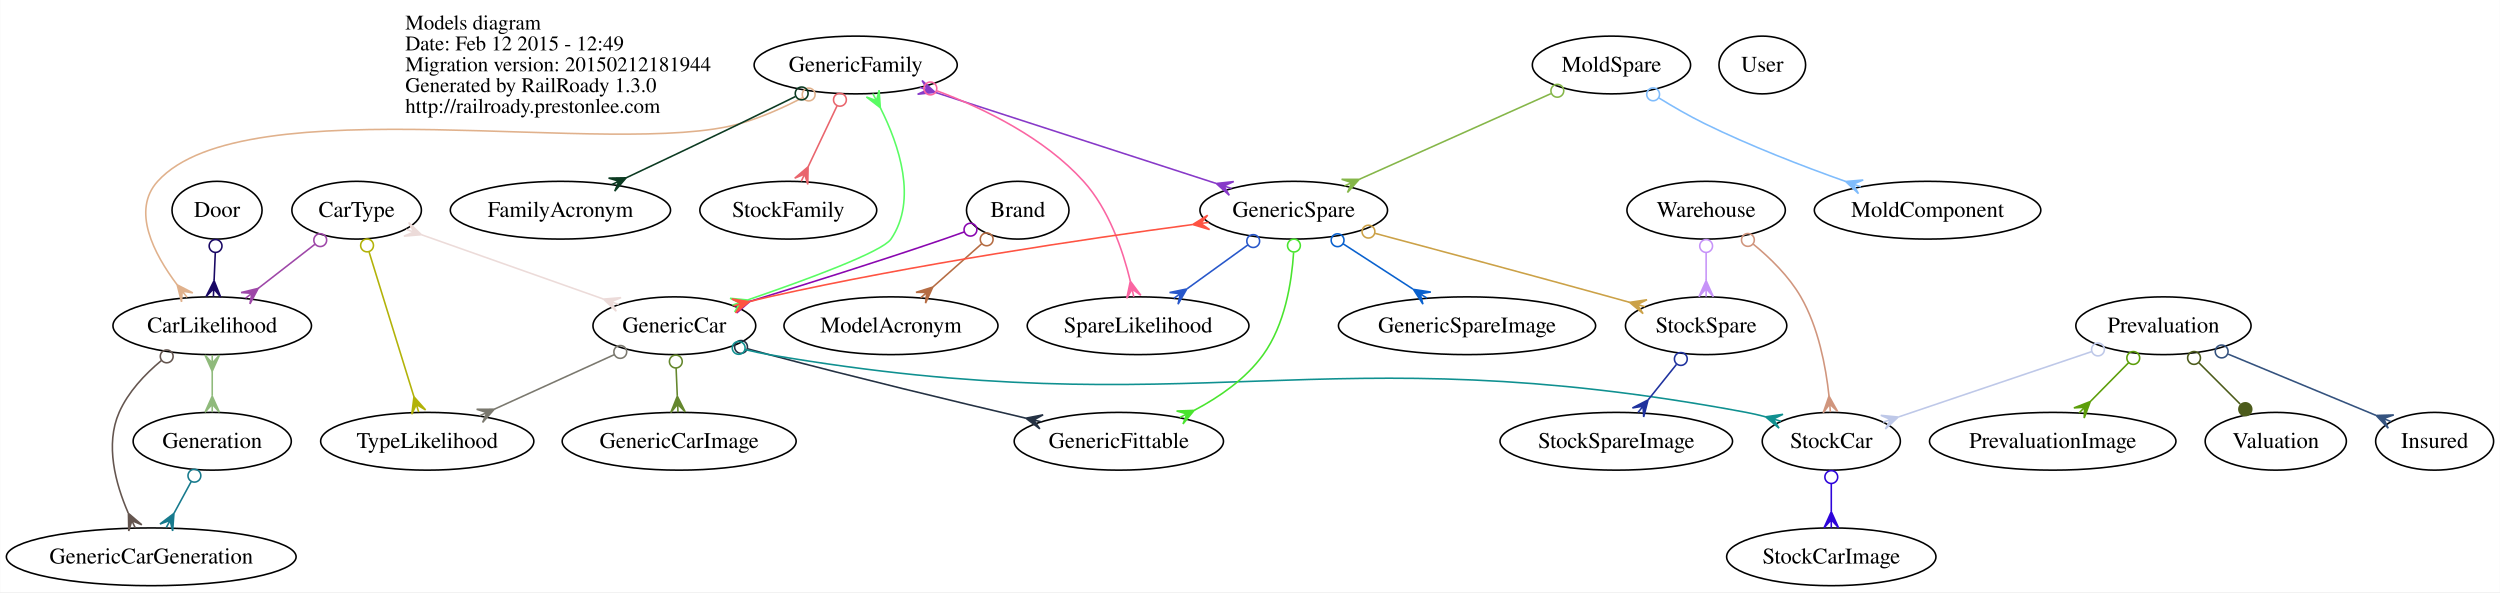
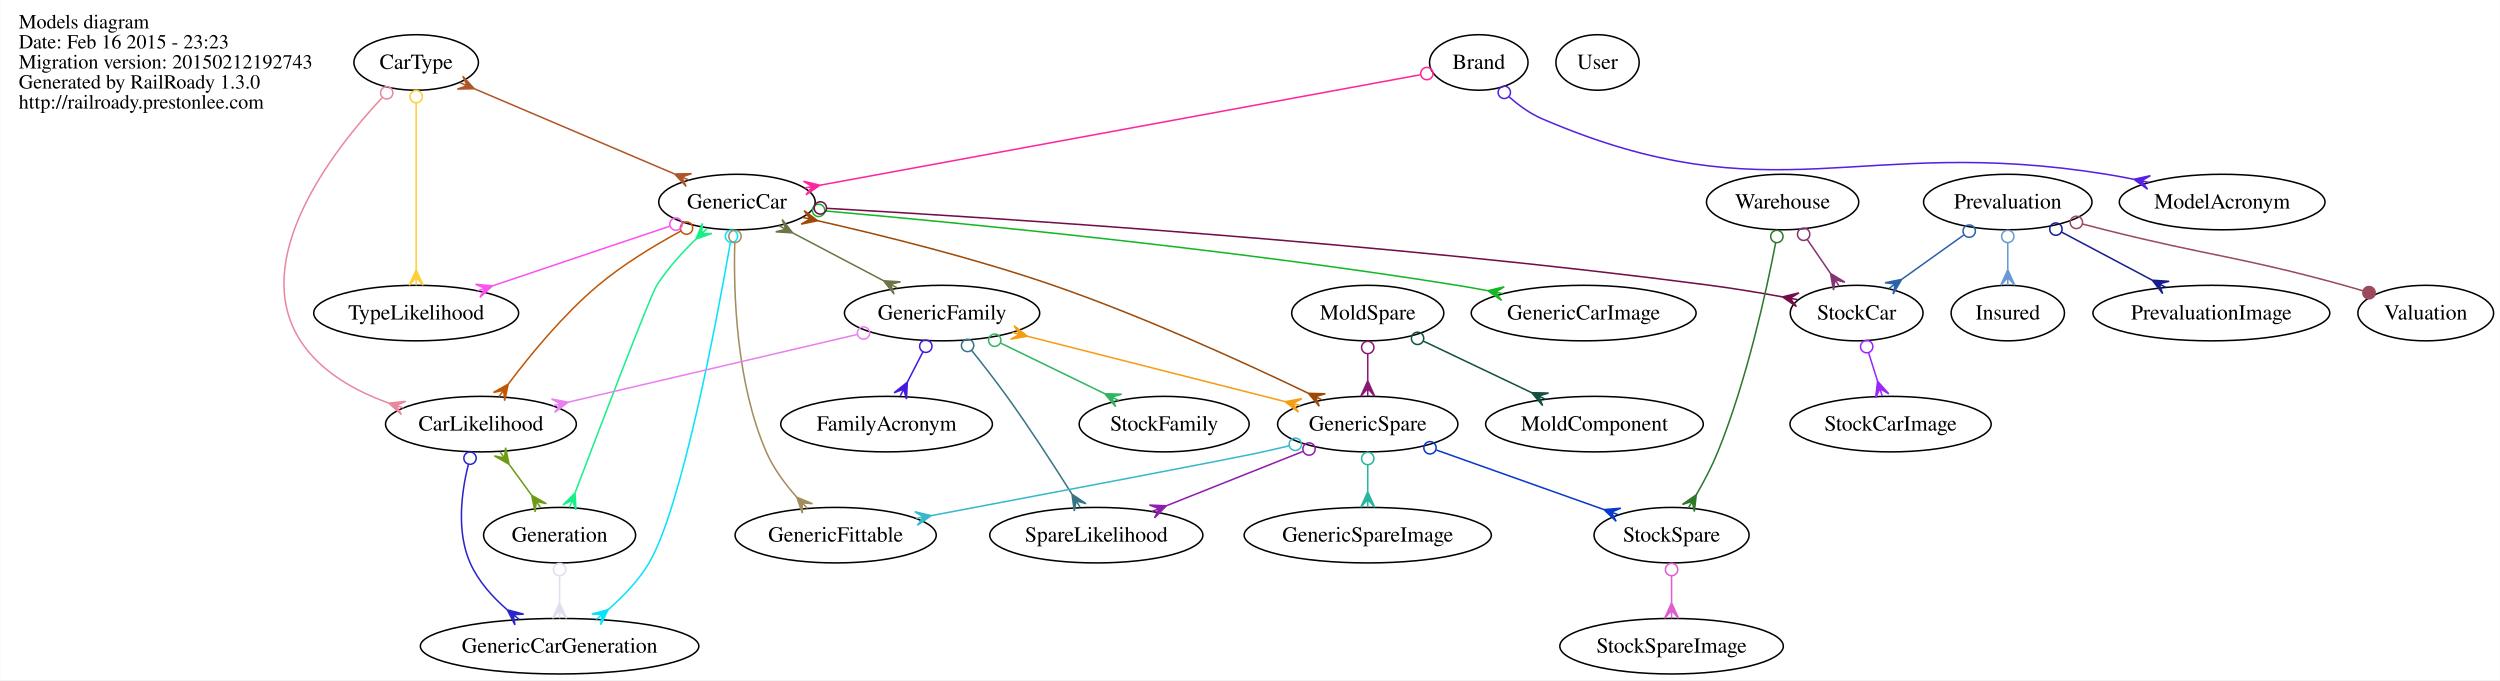
- <svg xmlns="http://www.w3.org/2000/svg" width="1558pt" height="369pt" viewBox="0.00 0.00 1557.78 369.00">
-   <g id="graph0" class="graph" transform="scale(1 1) rotate(0) translate(4 365)">
-     <polygon fill="white" stroke="none" points="-4,4 -4,-365 1553.78,-365 1553.78,4 -4,4" />
+ <svg xmlns="http://www.w3.org/2000/svg" width="1621pt" height="441pt" viewBox="0.00 0.00 1620.69 441.00">
+   <g id="graph0" class="graph" transform="scale(1 1) rotate(0) translate(4 437)">
+     <polygon fill="white" stroke="none" points="-4,4 -4,-437 1616.69,-437 1616.69,4 -4,4" />
    <g id="node1" class="node">
-       <text text-anchor="start" x="248.459" y="-346.6" font-family="Times,serif" font-size="13.00">Models diagram</text>
-       <text text-anchor="start" x="248.459" y="-333.6" font-family="Times,serif" font-size="13.00">Date: Feb 12 2015 - 12:49</text>
-       <text text-anchor="start" x="248.459" y="-320.6" font-family="Times,serif" font-size="13.00">Migration version: 20150212181944</text>
-       <text text-anchor="start" x="248.459" y="-307.6" font-family="Times,serif" font-size="13.00">Generated by RailRoady 1.3.0</text>
-       <text text-anchor="start" x="248.459" y="-294.6" font-family="Times,serif" font-size="13.00">http://railroady.prestonlee.com</text>
+       <text text-anchor="start" x="8" y="-418.6" font-family="Times,serif" font-size="13.00">Models diagram</text>
+       <text text-anchor="start" x="8" y="-405.6" font-family="Times,serif" font-size="13.00">Date: Feb 16 2015 - 23:23</text>
+       <text text-anchor="start" x="8" y="-392.6" font-family="Times,serif" font-size="13.00">Migration version: 20150212192743</text>
+       <text text-anchor="start" x="8" y="-379.6" font-family="Times,serif" font-size="13.00">Generated by RailRoady 1.3.0</text>
+       <text text-anchor="start" x="8" y="-366.6" font-family="Times,serif" font-size="13.00">http://railroady.prestonlee.com</text>
    </g>
    <g id="node2" class="node">
-       <ellipse fill="none" stroke="black" cx="630.147" cy="-234" rx="31.939" ry="18" />
-       <text text-anchor="middle" x="630.147" y="-229.8" font-family="Times,serif" font-size="14.00">Brand</text>
+       <ellipse fill="none" stroke="black" cx="954.688" cy="-396.5" rx="31.939" ry="18" />
+       <text text-anchor="middle" x="954.688" y="-392.3" font-family="Times,serif" font-size="14.00">Brand</text>
+     </g>
+     <g id="node7" class="node">
+       <ellipse fill="none" stroke="black" cx="473.688" cy="-306" rx="50.722" ry="18" />
+       <text text-anchor="middle" x="473.688" y="-301.8" font-family="Times,serif" font-size="14.00">GenericCar</text>
+     </g>
+     <g id="edge1" class="edge">
+       <path fill="none" stroke="#fe269d" d="M916.869,-388.542C831.964,-372.92 625.967,-335.018 527.647,-316.928" />
+       <ellipse fill="none" stroke="#fe269d" cx="921.028" cy="-389.307" rx="4" ry="4" />
+       <polygon fill="#fe269d" stroke="#fe269d" points="527.459,-316.893 518.438,-310.658 522.541,-315.989 517.624,-315.084 517.624,-315.084 517.624,-315.084 522.541,-315.989 516.809,-319.51 527.459,-316.893 527.459,-316.893" />
+     </g>
+     <g id="node15" class="node">
+       <ellipse fill="none" stroke="black" cx="1436.69" cy="-306" rx="66.692" ry="18" />
+       <text text-anchor="middle" x="1436.69" y="-301.8" font-family="Times,serif" font-size="14.00">ModelAcronym</text>
+     </g>
+     <g id="edge2" class="edge">
+       <path fill="none" stroke="#5520e1" d="M974.228,-374.298C980.523,-368.726 987.902,-363.345 995.688,-360 1145.86,-295.471 1200.34,-350.117 1361.69,-324 1367.43,-323.071 1373.39,-321.965 1379.32,-320.771" />
+       <ellipse fill="none" stroke="#5520e1" cx="971.229" cy="-377.122" rx="4" ry="4" />
+       <polygon fill="#5520e1" stroke="#5520e1" points="1379.46,-320.742 1390.17,-323.096 1384.36,-319.717 1389.25,-318.692 1389.25,-318.692 1389.25,-318.692 1384.36,-319.717 1388.33,-314.287 1379.46,-320.742 1379.46,-320.742" />
+     </g>
+     <g id="node3" class="node">
+       <ellipse fill="none" stroke="black" cx="307.688" cy="-162" rx="61.865" ry="18" />
+       <text text-anchor="middle" x="307.688" y="-157.8" font-family="Times,serif" font-size="14.00">CarLikelihood</text>
+     </g>
+     <g id="node6" class="node">
+       <ellipse fill="none" stroke="black" cx="358.688" cy="-90" rx="49.286" ry="18" />
+       <text text-anchor="middle" x="358.688" y="-85.8" font-family="Times,serif" font-size="14.00">Generation</text>
+     </g>
+     <g id="edge4" class="edge">
+       <path fill="none" stroke="#6c9b14" d="M326.003,-135.861C330.675,-129.449 335.696,-122.557 340.368,-116.145" />
+       <polygon fill="#6c9b14" stroke="#6c9b14" points="325.922,-135.973 316.396,-141.405 322.978,-140.014 320.033,-144.055 320.033,-144.055 320.033,-144.055 322.978,-140.014 323.67,-146.705 325.922,-135.973 325.922,-135.973" />
+       <polygon fill="#6c9b14" stroke="#6c9b14" points="340.567,-115.871 350.093,-110.439 343.511,-111.83 346.456,-107.789 346.456,-107.789 346.456,-107.789 343.511,-111.83 342.819,-105.139 340.567,-115.871 340.567,-115.871" />
    </g>
    <g id="node8" class="node">
-       <ellipse fill="none" stroke="black" cx="416.147" cy="-162" rx="50.722" ry="18" />
-       <text text-anchor="middle" x="416.147" y="-157.8" font-family="Times,serif" font-size="14.00">GenericCar</text>
-     </g>
-     <g id="edge1" class="edge">
-       <path fill="none" stroke="#8906af" d="M596.862,-220.483C592.594,-218.942 588.275,-217.413 584.147,-216 543.59,-202.117 497.082,-187.549 463.298,-177.207" />
-       <ellipse fill="none" stroke="#8906af" cx="600.679" cy="-221.877" rx="4" ry="4" />
-       <polygon fill="#8906af" stroke="#8906af" points="463.248,-177.192 454.997,-169.968 458.465,-175.732 453.683,-174.273 453.683,-174.273 453.683,-174.273 458.465,-175.732 452.369,-178.577 463.248,-177.192 463.248,-177.192" />
+       <ellipse fill="none" stroke="black" cx="358.688" cy="-18" rx="90.294" ry="18" />
+       <text text-anchor="middle" x="358.688" y="-13.8" font-family="Times,serif" font-size="14.00">GenericCarGeneration</text>
+     </g>
+     <g id="edge3" class="edge">
+       <path fill="none" stroke="#2a25cb" d="M299.499,-135.838C294.944,-117.397 291.796,-92.17 300.688,-72 305.846,-60.299 315.005,-50.06 324.542,-41.782" />
+       <ellipse fill="none" stroke="#2a25cb" cx="300.607" cy="-139.929" rx="4" ry="4" />
+       <polygon fill="#2a25cb" stroke="#2a25cb" points="324.785,-41.585 335.391,-38.8 328.674,-38.443 332.563,-35.3 332.563,-35.3 332.563,-35.3 328.674,-38.443 329.734,-31.8 324.785,-41.585 324.785,-41.585" />
+     </g>
+     <g id="node4" class="node">
+       <ellipse fill="none" stroke="black" cx="265.688" cy="-396.5" rx="40.357" ry="18" />
+       <text text-anchor="middle" x="265.688" y="-392.3" font-family="Times,serif" font-size="14.00">CarType</text>
+     </g>
+     <g id="edge5" class="edge">
+       <path fill="none" stroke="#e8889e" d="M243.51,-373.579C210.79,-338.5 156.916,-268.374 190.688,-216 203.583,-196.002 226.057,-183.467 247.883,-175.648" />
+       <ellipse fill="none" stroke="#e8889e" cx="246.589" cy="-376.813" rx="4" ry="4" />
+       <polygon fill="#e8889e" stroke="#e8889e" points="248,-175.609 258.906,-176.751 252.748,-174.043 257.497,-172.477 257.497,-172.477 257.497,-172.477 252.748,-174.043 256.088,-168.204 248,-175.609 248,-175.609" />
+     </g>
+     <g id="edge7" class="edge">
+       <path fill="none" stroke="#af5628" d="M303.551,-379.39C340.124,-363.829 395.348,-340.332 432.883,-324.361" />
+       <polygon fill="#af5628" stroke="#af5628" points="303.375,-379.465 292.411,-379.239 298.774,-381.422 294.173,-383.38 294.173,-383.38 294.173,-383.38 298.774,-381.422 295.935,-387.521 303.375,-379.465 303.375,-379.465" />
+       <polygon fill="#af5628" stroke="#af5628" points="433.294,-324.187 444.258,-324.412 437.895,-322.229 442.496,-320.271 442.496,-320.271 442.496,-320.271 437.895,-322.229 440.734,-316.131 433.294,-324.187 433.294,-324.187" />
+     </g>
+     <g id="node26" class="node">
+       <ellipse fill="none" stroke="black" cx="265.688" cy="-234" rx="66.433" ry="18" />
+       <text text-anchor="middle" x="265.688" y="-229.8" font-family="Times,serif" font-size="14.00">TypeLikelihood</text>
+     </g>
+     <g id="edge6" class="edge">
+       <path fill="none" stroke="#fecf39" d="M265.688,-370.079C265.688,-340.675 265.688,-292.455 265.688,-262.284" />
+       <ellipse fill="none" stroke="#fecf39" cx="265.688" cy="-374.324" rx="4" ry="4" />
+       <polygon fill="#fecf39" stroke="#fecf39" points="265.688,-262.053 270.188,-252.053 265.688,-257.053 265.688,-252.053 265.688,-252.053 265.688,-252.053 265.688,-257.053 261.188,-252.053 265.688,-262.053 265.688,-262.053" />
+     </g>
+     <g id="node5" class="node">
+       <ellipse fill="none" stroke="black" cx="570.688" cy="-162" rx="68.63" ry="18" />
+       <text text-anchor="middle" x="570.688" y="-157.8" font-family="Times,serif" font-size="14.00">FamilyAcronym</text>
+     </g>
+     <g id="edge8" class="edge">
+       <path fill="none" stroke="#e1dfec" d="M358.688,-63.64C358.688,-58.063 358.688,-52.132 358.688,-46.476" />
+       <ellipse fill="none" stroke="#e1dfec" cx="358.688" cy="-67.697" rx="4" ry="4" />
+       <polygon fill="#e1dfec" stroke="#e1dfec" points="358.688,-46.104 363.188,-36.104 358.688,-41.104 358.688,-36.104 358.688,-36.104 358.688,-36.104 358.688,-41.104 354.188,-36.104 358.688,-46.104 358.688,-46.104" />
+     </g>
+     <g id="edge15" class="edge">
+       <path fill="none" stroke="#c15604" d="M437.385,-287.213C420.222,-277.932 399.975,-265.666 383.688,-252 361.146,-233.086 339.787,-207.09 325.486,-188.077" />
+       <ellipse fill="none" stroke="#c15604" cx="440.998" cy="-289.129" rx="4" ry="4" />
+       <polygon fill="#c15604" stroke="#c15604" points="325.375,-187.926 323.052,-177.209 322.404,-183.905 319.433,-179.883 319.433,-179.883 319.433,-179.883 322.404,-183.905 315.813,-182.557 325.375,-187.926 325.375,-187.926" />
+     </g>
+     <g id="edge13" class="edge">
+       <path fill="none" stroke="#17f089" d="M447.095,-281.999C438.159,-273.276 428.692,-262.822 421.688,-252 417.848,-246.068 385.562,-161.73 368.762,-117.558" />
+       <polygon fill="#17f089" stroke="#17f089" points="447.132,-282.033 451.327,-292.165 450.772,-285.461 454.412,-288.889 454.412,-288.889 454.412,-288.889 450.772,-285.461 457.497,-285.613 447.132,-282.033 447.132,-282.033" />
+       <polygon fill="#17f089" stroke="#17f089" points="368.691,-117.371 369.345,-106.424 366.915,-112.697 365.138,-108.023 365.138,-108.023 365.138,-108.023 366.915,-112.697 360.932,-109.621 368.691,-117.371 368.691,-117.371" />
+     </g>
+     <g id="edge12" class="edge">
+       <path fill="none" stroke="#06e3fb" d="M469.405,-279.605C460.2,-226.852 437.661,-107.375 416.688,-72 409.936,-60.612 399.968,-50.242 390.191,-41.753" />
+       <ellipse fill="none" stroke="#06e3fb" cx="470.134" cy="-283.827" rx="4" ry="4" />
+       <polygon fill="#06e3fb" stroke="#06e3fb" points="390.168,-41.734 385.323,-31.896 386.313,-38.55 382.458,-35.366 382.458,-35.366 382.458,-35.366 386.313,-38.55 379.592,-38.836 390.168,-41.734 390.168,-41.734" />
+     </g>
+     <g id="node9" class="node">
+       <ellipse fill="none" stroke="black" cx="1022.69" cy="-234" rx="72.913" ry="18" />
+       <text text-anchor="middle" x="1022.69" y="-229.8" font-family="Times,serif" font-size="14.00">GenericCarImage</text>
+     </g>
+     <g id="edge11" class="edge">
+       <path fill="none" stroke="#13b725" d="M530.633,-300.229C618.82,-292.459 793.604,-275.542 940.688,-252 947,-250.99 953.563,-249.825 960.104,-248.589" />
+       <ellipse fill="none" stroke="#13b725" cx="526.615" cy="-300.581" rx="4" ry="4" />
+       <polygon fill="#13b725" stroke="#13b725" points="960.51,-248.51 971.186,-251.016 965.418,-247.554 970.326,-246.599 970.326,-246.599 970.326,-246.599 965.418,-247.554 969.466,-242.182 960.51,-248.51 960.51,-248.51" />
+     </g>
+     <g id="node10" class="node">
+       <ellipse fill="none" stroke="black" cx="606.688" cy="-234" rx="63.301" ry="18" />
+       <text text-anchor="middle" x="606.688" y="-229.8" font-family="Times,serif" font-size="14.00">GenericFamily</text>
+     </g>
+     <g id="edge16" class="edge">
+       <path fill="none" stroke="#6b7545" d="M509.985,-285.896C528.183,-276.318 550.212,-264.724 568.646,-255.022" />
+       <polygon fill="#6b7545" stroke="#6b7545" points="509.772,-286.008 498.827,-286.683 505.348,-288.337 500.923,-290.666 500.923,-290.666 500.923,-290.666 505.348,-288.337 503.019,-294.648 509.772,-286.008 509.772,-286.008" />
+       <polygon fill="#6b7545" stroke="#6b7545" points="568.796,-254.943 579.741,-254.268 573.221,-252.614 577.645,-250.285 577.645,-250.285 577.645,-250.285 573.221,-252.614 575.55,-246.303 568.796,-254.943 568.796,-254.943" />
+     </g>
+     <g id="node11" class="node">
+       <ellipse fill="none" stroke="black" cx="537.688" cy="-90" rx="65.222" ry="18" />
+       <text text-anchor="middle" x="537.688" y="-85.8" font-family="Times,serif" font-size="14.00">GenericFittable</text>
+     </g>
+     <g id="edge10" class="edge">
+       <path fill="none" stroke="#a38c5b" d="M472.261,-279.562C471.394,-246.805 473.192,-188.77 492.688,-144 497.337,-133.324 504.872,-123.168 512.458,-114.656" />
+       <ellipse fill="none" stroke="#a38c5b" cx="472.406" cy="-283.713" rx="4" ry="4" />
+       <polygon fill="#a38c5b" stroke="#a38c5b" points="512.5,-114.612 522.633,-110.42 515.929,-110.973 519.358,-107.334 519.358,-107.334 519.358,-107.334 515.929,-110.973 516.083,-104.247 512.5,-114.612 512.5,-114.612" />
+     </g>
+     <g id="node21" class="node">
+       <ellipse fill="none" stroke="black" cx="1199.69" cy="-234" rx="43.039" ry="18" />
+       <text text-anchor="middle" x="1199.69" y="-229.8" font-family="Times,serif" font-size="14.00">StockCar</text>
+     </g>
+     <g id="edge9" class="edge">
+       <path fill="none" stroke="#710d49" d="M531.859,-301.933C643.341,-295.653 894.667,-279.55 1104.69,-252 1119.94,-249.999 1136.47,-247.247 1151.4,-244.54" />
+       <ellipse fill="none" stroke="#710d49" cx="527.749" cy="-302.163" rx="4" ry="4" />
+       <polygon fill="#710d49" stroke="#710d49" points="1151.62,-244.5 1162.27,-247.107 1156.53,-243.591 1161.45,-242.682 1161.45,-242.682 1161.45,-242.682 1156.53,-243.591 1160.63,-238.257 1151.62,-244.5 1151.62,-244.5" />
+     </g>
+     <g id="edge14" class="edge">
+       <path fill="none" stroke="#fb52f0" d="M430.337,-290.411C396.748,-279.107 350.186,-263.437 315.145,-251.644" />
+       <ellipse fill="none" stroke="#fb52f0" cx="434.14" cy="-291.691" rx="4" ry="4" />
+       <polygon fill="#fb52f0" stroke="#fb52f0" points="315.065,-251.617 307.023,-244.163 310.326,-250.023 305.587,-248.428 305.587,-248.428 305.587,-248.428 310.326,-250.023 304.152,-252.693 315.065,-251.617 315.065,-251.617" />
+     </g>
+     <g id="edge17" class="edge">
+       <path fill="none" stroke="#e880f0" d="M551.517,-220.084C498.337,-207.634 418.234,-188.88 364.506,-176.302" />
+       <ellipse fill="none" stroke="#e880f0" cx="555.745" cy="-221.074" rx="4" ry="4" />
+       <polygon fill="#e880f0" stroke="#e880f0" points="364.198,-176.23 355.487,-169.569 359.329,-175.09 354.461,-173.95 354.461,-173.95 354.461,-173.95 359.329,-175.09 353.435,-178.332 364.198,-176.23 364.198,-176.23" />
+     </g>
+     <g id="edge20" class="edge">
+       <path fill="none" stroke="#4518e1" d="M594.256,-208.827C591.01,-202.515 587.495,-195.681 584.196,-189.266" />
+       <ellipse fill="none" stroke="#4518e1" cx="596.144" cy="-212.498" rx="4" ry="4" />
+       <polygon fill="#4518e1" stroke="#4518e1" points="584.146,-189.168 583.574,-178.217 581.859,-184.722 579.572,-180.275 579.572,-180.275 579.572,-180.275 581.859,-184.722 575.57,-182.333 584.146,-189.168 584.146,-189.168" />
+     </g>
+     <g id="node12" class="node">
+       <ellipse fill="none" stroke="black" cx="882.688" cy="-162" rx="58.456" ry="18" />
+       <text text-anchor="middle" x="882.688" y="-157.8" font-family="Times,serif" font-size="14.00">GenericSpare</text>
+     </g>
+     <g id="edge19" class="edge">
+       <path fill="none" stroke="#f49d13" d="M662.002,-218.971C710.591,-206.648 780.843,-188.83 828.954,-176.628" />
+       <polygon fill="#f49d13" stroke="#f49d13" points="661.957,-218.982 651.157,-217.079 657.11,-220.212 652.264,-221.441 652.264,-221.441 652.264,-221.441 657.11,-220.212 653.37,-225.803 661.957,-218.982 661.957,-218.982" />
+       <polygon fill="#f49d13" stroke="#f49d13" points="829.176,-176.572 839.975,-178.475 834.022,-175.343 838.869,-174.113 838.869,-174.113 838.869,-174.113 834.022,-175.343 837.763,-169.752 829.176,-176.572 829.176,-176.572" />
+     </g>
+     <g id="node20" class="node">
+       <ellipse fill="none" stroke="black" cx="706.688" cy="-90" rx="69.098" ry="18" />
+       <text text-anchor="middle" x="706.688" y="-85.8" font-family="Times,serif" font-size="14.00">SpareLikelihood</text>
+     </g>
+     <g id="edge18" class="edge">
+       <path fill="none" stroke="#387485" d="M625.853,-209.775C633.189,-200.64 641.513,-189.968 648.688,-180 663.642,-159.222 679.431,-134.811 690.753,-116.815" />
+       <ellipse fill="none" stroke="#387485" cx="623.232" cy="-213.014" rx="4" ry="4" />
+       <polygon fill="#387485" stroke="#387485" points="690.937,-116.522 700.054,-110.429 693.588,-112.282 696.239,-108.043 696.239,-108.043 696.239,-108.043 693.588,-112.282 692.423,-105.657 690.937,-116.522 690.937,-116.522" />
+     </g>
+     <g id="node23" class="node">
+       <ellipse fill="none" stroke="black" cx="750.688" cy="-162" rx="55.118" ry="18" />
+       <text text-anchor="middle" x="750.688" y="-157.8" font-family="Times,serif" font-size="14.00">StockFamily</text>
+     </g>
+     <g id="edge21" class="edge">
+       <path fill="none" stroke="#31b462" d="M644.438,-214.649C665.226,-204.544 690.981,-192.024 711.927,-181.842" />
+       <ellipse fill="none" stroke="#31b462" cx="640.824" cy="-216.406" rx="4" ry="4" />
+       <polygon fill="#31b462" stroke="#31b462" points="712.184,-181.717 723.145,-181.392 716.681,-179.531 721.178,-177.345 721.178,-177.345 721.178,-177.345 716.681,-179.531 719.211,-173.298 712.184,-181.717 712.184,-181.717" />
+     </g>
+     <g id="edge23" class="edge">
+       <path fill="none" stroke="#9d4a08" d="M843.969,-182.092C803.469,-201.537 737.698,-231.643 678.688,-252 627.803,-269.554 568.061,-284.366 526.241,-293.83" />
+       <polygon fill="#9d4a08" stroke="#9d4a08" points="844.201,-181.98 855.163,-181.684 848.703,-179.806 853.206,-177.632 853.206,-177.632 853.206,-177.632 848.703,-179.806 851.249,-173.58 844.201,-181.98 844.201,-181.98" />
+       <polygon fill="#9d4a08" stroke="#9d4a08" points="526.035,-293.876 515.294,-291.67 521.156,-294.969 516.277,-296.061 516.277,-296.061 516.277,-296.061 521.156,-294.969 517.26,-300.452 526.035,-293.876 526.035,-293.876" />
+     </g>
+     <g id="edge22" class="edge">
+       <path fill="none" stroke="#37b8cb" d="M831.798,-147.949C826.037,-146.569 820.243,-145.225 814.688,-144 794.01,-139.441 674.801,-116.844 599.66,-102.667" />
+       <ellipse fill="none" stroke="#37b8cb" cx="835.719" cy="-148.9" rx="4" ry="4" />
+       <polygon fill="#37b8cb" stroke="#37b8cb" points="599.645,-102.665 590.652,-96.389 594.732,-101.738 589.818,-100.811 589.818,-100.811 589.818,-100.811 594.732,-101.738 588.984,-105.233 599.645,-102.665 599.645,-102.665" />
+     </g>
+     <g id="node13" class="node">
+       <ellipse fill="none" stroke="black" cx="882.688" cy="-90" rx="80.147" ry="18" />
+       <text text-anchor="middle" x="882.688" y="-85.8" font-family="Times,serif" font-size="14.00">GenericSpareImage</text>
+     </g>
+     <g id="edge26" class="edge">
+       <path fill="none" stroke="#28b4a0" d="M882.688,-135.64C882.688,-130.063 882.688,-124.132 882.688,-118.476" />
+       <ellipse fill="none" stroke="#28b4a0" cx="882.688" cy="-139.697" rx="4" ry="4" />
+       <polygon fill="#28b4a0" stroke="#28b4a0" points="882.688,-118.104 887.188,-108.104 882.688,-113.104 882.688,-108.104 882.688,-108.104 882.688,-108.104 882.688,-113.104 878.188,-108.104 882.688,-118.104 882.688,-118.104" />
+     </g>
+     <g id="edge24" class="edge">
+       <path fill="none" stroke="#901bad" d="M840.587,-144.255C813.903,-133.642 779.398,-119.919 752.099,-109.061" />
+       <ellipse fill="none" stroke="#901bad" cx="844.619" cy="-145.859" rx="4" ry="4" />
+       <polygon fill="#901bad" stroke="#901bad" points="752.061,-109.046 744.432,-101.169 747.415,-107.198 742.769,-105.35 742.769,-105.35 742.769,-105.35 747.415,-107.198 741.105,-109.532 752.061,-109.046 752.061,-109.046" />
+     </g>
+     <g id="node24" class="node">
+       <ellipse fill="none" stroke="black" cx="1079.69" cy="-90" rx="50.272" ry="18" />
+       <text text-anchor="middle" x="1079.69" y="-85.8" font-family="Times,serif" font-size="14.00">StockSpare</text>
+     </g>
+     <g id="edge25" class="edge">
+       <path fill="none" stroke="#0839cb" d="M927.148,-145.202C959.569,-133.682 1003.3,-118.142 1035.63,-106.655" />
+       <ellipse fill="none" stroke="#0839cb" cx="923.049" cy="-146.658" rx="4" ry="4" />
+       <polygon fill="#0839cb" stroke="#0839cb" points="1035.85,-106.578 1046.78,-107.47 1040.56,-104.903 1045.27,-103.229 1045.27,-103.229 1045.27,-103.229 1040.56,-104.903 1043.76,-98.989 1035.85,-106.578 1035.85,-106.578" />
+     </g>
+     <g id="node14" class="node">
+       <ellipse fill="none" stroke="black" cx="1297.69" cy="-234" rx="36.758" ry="18" />
+       <text text-anchor="middle" x="1297.69" y="-229.8" font-family="Times,serif" font-size="14.00">Insured</text>
    </g>
    <g id="node16" class="node">
-       <ellipse fill="none" stroke="black" cx="551.147" cy="-162" rx="66.692" ry="18" />
-       <text text-anchor="middle" x="551.147" y="-157.8" font-family="Times,serif" font-size="14.00">ModelAcronym</text>
-     </g>
-     <g id="edge2" class="edge">
-       <path fill="none" stroke="#b56c43" d="M607.761,-213.164C598.274,-204.758 587.154,-194.905 577.293,-186.167" />
-       <ellipse fill="none" stroke="#b56c43" cx="610.784" cy="-215.843" rx="4" ry="4" />
-       <polygon fill="#b56c43" stroke="#b56c43" points="577.194,-186.08 572.694,-176.08 573.452,-182.764 569.71,-179.448 569.71,-179.448 569.71,-179.448 573.452,-182.764 566.725,-182.816 577.194,-186.08 577.194,-186.08" />
-     </g>
-     <g id="node3" class="node">
-       <ellipse fill="none" stroke="black" cx="128.147" cy="-162" rx="61.865" ry="18" />
-       <text text-anchor="middle" x="128.147" y="-157.8" font-family="Times,serif" font-size="14.00">CarLikelihood</text>
-     </g>
-     <g id="node7" class="node">
-       <ellipse fill="none" stroke="black" cx="128.147" cy="-90" rx="49.286" ry="18" />
-       <text text-anchor="middle" x="128.147" y="-85.8" font-family="Times,serif" font-size="14.00">Generation</text>
-     </g>
-     <g id="edge4" class="edge">
-       <path fill="none" stroke="#8fba7b" d="M128.147,-133.665C128.147,-128.687 128.147,-123.491 128.147,-118.507" />
-       <polygon fill="#8fba7b" stroke="#8fba7b" points="128.147,-133.697 123.647,-143.697 128.147,-138.697 128.147,-143.697 128.147,-143.697 128.147,-143.697 128.147,-138.697 132.647,-143.697 128.147,-133.697 128.147,-133.697" />
-       <polygon fill="#8fba7b" stroke="#8fba7b" points="128.147,-118.104 132.647,-108.104 128.147,-113.104 128.147,-108.104 128.147,-108.104 128.147,-108.104 128.147,-113.104 123.647,-108.104 128.147,-118.104 128.147,-118.104" />
-     </g>
-     <g id="node9" class="node">
-       <ellipse fill="none" stroke="black" cx="90.147" cy="-18" rx="90.294" ry="18" />
-       <text text-anchor="middle" x="90.147" y="-13.8" font-family="Times,serif" font-size="14.00">GenericCarGeneration</text>
-     </g>
-     <g id="edge3" class="edge">
-       <path fill="none" stroke="#64554f" d="M96.483,-140.322C86.079,-131.701 75.752,-120.713 70.147,-108 61.307,-87.948 67.867,-63.57 75.762,-45.401" />
-       <ellipse fill="none" stroke="#64554f" cx="99.782" cy="-142.91" rx="4" ry="4" />
-       <polygon fill="#64554f" stroke="#64554f" points="75.925,-45.056 84.264,-37.935 78.06,-40.535 80.195,-36.014 80.195,-36.014 80.195,-36.014 78.06,-40.535 76.126,-34.092 75.925,-45.056 75.925,-45.056" />
-     </g>
-     <g id="node4" class="node">
-       <ellipse fill="none" stroke="black" cx="218.147" cy="-234" rx="40.357" ry="18" />
-       <text text-anchor="middle" x="218.147" y="-229.8" font-family="Times,serif" font-size="14.00">CarType</text>
-     </g>
-     <g id="edge5" class="edge">
-       <path fill="none" stroke="#9e47a8" d="M192.133,-212.767C181.075,-204.166 168.142,-194.108 156.81,-185.293" />
-       <ellipse fill="none" stroke="#9e47a8" cx="195.461" cy="-215.355" rx="4" ry="4" />
-       <polygon fill="#9e47a8" stroke="#9e47a8" points="156.784,-185.273 151.653,-175.581 152.837,-182.203 148.89,-179.134 148.89,-179.134 148.89,-179.134 152.837,-182.203 146.128,-182.686 156.784,-185.273 156.784,-185.273" />
-     </g>
-     <g id="edge7" class="edge">
-       <path fill="none" stroke="#ecdbd9" d="M258.822,-218.62C291.716,-206.991 337.96,-190.642 371.798,-178.679" />
-       <polygon fill="#ecdbd9" stroke="#ecdbd9" points="258.513,-218.729 247.585,-217.82 253.799,-220.396 249.085,-222.062 249.085,-222.062 249.085,-222.062 253.799,-220.396 250.585,-226.305 258.513,-218.729 258.513,-218.729" />
-       <polygon fill="#ecdbd9" stroke="#ecdbd9" points="372.003,-178.606 382.932,-179.516 376.717,-176.94 381.432,-175.273 381.432,-175.273 381.432,-175.273 376.717,-176.94 379.932,-171.031 372.003,-178.606 372.003,-178.606" />
+       <ellipse fill="none" stroke="black" cx="1029.69" cy="-162" rx="70.577" ry="18" />
+       <text text-anchor="middle" x="1029.69" y="-157.8" font-family="Times,serif" font-size="14.00">MoldComponent</text>
+     </g>
+     <g id="node17" class="node">
+       <ellipse fill="none" stroke="black" cx="882.688" cy="-234" rx="49.312" ry="18" />
+       <text text-anchor="middle" x="882.688" y="-229.8" font-family="Times,serif" font-size="14.00">MoldSpare</text>
+     </g>
+     <g id="edge27" class="edge">
+       <path fill="none" stroke="#8a1775" d="M882.688,-207.64C882.688,-202.063 882.688,-196.132 882.688,-190.476" />
+       <ellipse fill="none" stroke="#8a1775" cx="882.688" cy="-211.697" rx="4" ry="4" />
+       <polygon fill="#8a1775" stroke="#8a1775" points="882.688,-190.104 887.188,-180.104 882.688,-185.104 882.688,-180.104 882.688,-180.104 882.688,-180.104 882.688,-185.104 878.188,-180.104 882.688,-190.104 882.688,-190.104" />
+     </g>
+     <g id="edge28" class="edge">
+       <path fill="none" stroke="#125141" d="M918.658,-215.872C939.902,-205.755 966.865,-192.916 988.899,-182.423" />
+       <ellipse fill="none" stroke="#125141" cx="914.991" cy="-217.617" rx="4" ry="4" />
+       <polygon fill="#125141" stroke="#125141" points="988.981,-182.384 999.945,-182.147 993.496,-180.234 998.01,-178.085 998.01,-178.085 998.01,-178.085 993.496,-180.234 996.075,-174.022 988.981,-182.384 988.981,-182.384" />
+     </g>
+     <g id="node18" class="node">
+       <ellipse fill="none" stroke="black" cx="1297.69" cy="-306" rx="54.608" ry="18" />
+       <text text-anchor="middle" x="1297.69" y="-301.8" font-family="Times,serif" font-size="14.00">Prevaluation</text>
+     </g>
+     <g id="edge30" class="edge">
+       <path fill="none" stroke="#6998d2" d="M1297.69,-279.64C1297.69,-274.063 1297.69,-268.132 1297.69,-262.476" />
+       <ellipse fill="none" stroke="#6998d2" cx="1297.69" cy="-283.697" rx="4" ry="4" />
+       <polygon fill="#6998d2" stroke="#6998d2" points="1297.69,-262.104 1302.19,-252.104 1297.69,-257.104 1297.69,-252.104 1297.69,-252.104 1297.69,-252.104 1297.69,-257.104 1293.19,-252.104 1297.69,-262.104 1297.69,-262.104" />
+     </g>
+     <g id="node19" class="node">
+       <ellipse fill="none" stroke="black" cx="1429.69" cy="-234" rx="76.799" ry="18" />
+       <text text-anchor="middle" x="1429.69" y="-229.8" font-family="Times,serif" font-size="14.00">PrevaluationImage</text>
+     </g>
+     <g id="edge32" class="edge">
+       <path fill="none" stroke="#171d8e" d="M1332.56,-286.505C1350.59,-276.945 1372.64,-265.254 1391.17,-255.428" />
+       <ellipse fill="none" stroke="#171d8e" cx="1328.89" cy="-288.452" rx="4" ry="4" />
+       <polygon fill="#171d8e" stroke="#171d8e" points="1391.39,-255.312 1402.33,-254.603 1395.8,-252.97 1400.22,-250.627 1400.22,-250.627 1400.22,-250.627 1395.8,-252.97 1398.11,-246.651 1391.39,-255.312 1391.39,-255.312" />
+     </g>
+     <g id="edge29" class="edge">
+       <path fill="none" stroke="#2b62a9" d="M1269.09,-284.572C1256.51,-275.588 1241.75,-265.046 1229.09,-255.999" />
+       <ellipse fill="none" stroke="#2b62a9" cx="1272.68" cy="-287.14" rx="4" ry="4" />
+       <polygon fill="#2b62a9" stroke="#2b62a9" points="1228.84,-255.824 1223.32,-246.35 1224.77,-252.918 1220.7,-250.011 1220.7,-250.011 1220.7,-250.011 1224.77,-252.918 1218.09,-253.673 1228.84,-255.824 1228.84,-255.824" />
+     </g>
+     <g id="node28" class="node">
+       <ellipse fill="none" stroke="black" cx="1568.69" cy="-234" rx="43.999" ry="18" />
+       <text text-anchor="middle" x="1568.69" y="-229.8" font-family="Times,serif" font-size="14.00">Valuation</text>
+     </g>
+     <g id="edge31" class="edge">
+       <path fill="none" stroke="#9a4a5b" d="M1346.39,-291.676C1351.21,-290.41 1356.04,-289.166 1360.69,-288 1429.28,-270.785 1447.51,-270.816 1515.69,-252 1519.66,-250.903 1523.78,-249.7 1527.89,-248.456" />
+       <ellipse fill="none" stroke="#9a4a5b" cx="1342.17" cy="-292.792" rx="4" ry="4" />
+       <ellipse fill="#9a4a5b" stroke="#9a4a5b" cx="1531.91" cy="-247.213" rx="4" ry="4" />
+     </g>
+     <g id="node22" class="node">
+       <ellipse fill="none" stroke="black" cx="1221.69" cy="-162" rx="65.23" ry="18" />
+       <text text-anchor="middle" x="1221.69" y="-157.8" font-family="Times,serif" font-size="14.00">StockCarImage</text>
+     </g>
+     <g id="edge33" class="edge">
+       <path fill="none" stroke="#9a26f8" d="M1207.46,-208.267C1209.32,-202.34 1211.32,-195.981 1213.22,-189.959" />
+       <ellipse fill="none" stroke="#9a26f8" cx="1206.21" cy="-212.239" rx="4" ry="4" />
+       <polygon fill="#9a26f8" stroke="#9a26f8" points="1213.26,-189.815 1220.55,-181.625 1214.76,-185.045 1216.26,-180.275 1216.26,-180.275 1216.26,-180.275 1214.76,-185.045 1211.97,-178.926 1213.26,-189.815 1213.26,-189.815" />
+     </g>
+     <g id="node25" class="node">
+       <ellipse fill="none" stroke="black" cx="1079.69" cy="-18" rx="72.463" ry="18" />
+       <text text-anchor="middle" x="1079.69" y="-13.8" font-family="Times,serif" font-size="14.00">StockSpareImage</text>
+     </g>
+     <g id="edge34" class="edge">
+       <path fill="none" stroke="#dd5ecd" d="M1079.69,-63.64C1079.69,-58.063 1079.69,-52.132 1079.69,-46.476" />
+       <ellipse fill="none" stroke="#dd5ecd" cx="1079.69" cy="-67.697" rx="4" ry="4" />
+       <polygon fill="#dd5ecd" stroke="#dd5ecd" points="1079.69,-46.104 1084.19,-36.104 1079.69,-41.104 1079.69,-36.104 1079.69,-36.104 1079.69,-36.104 1079.69,-41.104 1075.19,-36.104 1079.69,-46.104 1079.69,-46.104" />
    </g>
    <g id="node27" class="node">
-       <ellipse fill="none" stroke="black" cx="262.147" cy="-90" rx="66.433" ry="18" />
-       <text text-anchor="middle" x="262.147" y="-85.8" font-family="Times,serif" font-size="14.00">TypeLikelihood</text>
-     </g>
-     <g id="edge6" class="edge">
-       <path fill="none" stroke="#b2b208" d="M225.916,-207.929C233.76,-182.613 245.833,-143.65 253.858,-117.75" />
-       <ellipse fill="none" stroke="#b2b208" cx="224.638" cy="-212.051" rx="4" ry="4" />
-       <polygon fill="#b2b208" stroke="#b2b208" points="253.861,-117.741 261.119,-109.521 255.341,-112.965 256.821,-108.189 256.821,-108.189 256.821,-108.189 255.341,-112.965 252.522,-106.857 253.861,-117.741 253.861,-117.741" />
-     </g>
-     <g id="node5" class="node">
-       <ellipse fill="none" stroke="black" cx="131.147" cy="-234" rx="28.065" ry="18" />
-       <text text-anchor="middle" x="131.147" y="-229.8" font-family="Times,serif" font-size="14.00">Door</text>
-     </g>
-     <g id="edge8" class="edge">
-       <path fill="none" stroke="#190864" d="M130.06,-207.64C129.821,-202.063 129.567,-196.132 129.325,-190.476" />
-       <ellipse fill="none" stroke="#190864" cx="130.234" cy="-211.7" rx="4" ry="4" />
-       <polygon fill="#190864" stroke="#190864" points="129.308,-190.095 133.376,-179.912 129.094,-185.1 128.88,-180.104 128.88,-180.104 128.88,-180.104 129.094,-185.1 124.384,-180.297 129.308,-190.095 129.308,-190.095" />
-     </g>
-     <g id="node6" class="node">
-       <ellipse fill="none" stroke="black" cx="345.147" cy="-234" rx="68.63" ry="18" />
-       <text text-anchor="middle" x="345.147" y="-229.8" font-family="Times,serif" font-size="14.00">FamilyAcronym</text>
-     </g>
-     <g id="edge9" class="edge">
-       <path fill="none" stroke="#177a8d" d="M115.025,-64.827C111.598,-58.515 107.888,-51.681 104.406,-45.266" />
-       <ellipse fill="none" stroke="#177a8d" cx="117.04" cy="-68.54" rx="4" ry="4" />
-       <polygon fill="#177a8d" stroke="#177a8d" points="104.296,-45.064 103.48,-34.128 101.911,-40.67 99.525,-36.275 99.525,-36.275 99.525,-36.275 101.911,-40.67 95.57,-38.422 104.296,-45.064 104.296,-45.064" />
-     </g>
-     <g id="node10" class="node">
-       <ellipse fill="none" stroke="black" cx="419.147" cy="-90" rx="72.913" ry="18" />
-       <text text-anchor="middle" x="419.147" y="-85.8" font-family="Times,serif" font-size="14.00">GenericCarImage</text>
-     </g>
-     <g id="edge12" class="edge">
-       <path fill="none" stroke="#64872d" d="M417.234,-135.64C417.473,-130.063 417.727,-124.132 417.97,-118.476" />
-       <ellipse fill="none" stroke="#64872d" cx="417.06" cy="-139.7" rx="4" ry="4" />
-       <polygon fill="#64872d" stroke="#64872d" points="417.986,-118.095 422.91,-108.297 418.2,-113.1 418.414,-108.104 418.414,-108.104 418.414,-108.104 418.2,-113.1 413.918,-107.912 417.986,-118.095 417.986,-118.095" />
-     </g>
-     <g id="node12" class="node">
-       <ellipse fill="none" stroke="black" cx="693.147" cy="-90" rx="65.222" ry="18" />
-       <text text-anchor="middle" x="693.147" y="-85.8" font-family="Times,serif" font-size="14.00">GenericFittable</text>
-     </g>
-     <g id="edge11" class="edge">
-       <path fill="none" stroke="#243143" d="M461.873,-147.62C466.351,-146.371 470.833,-145.145 475.147,-144 529.106,-129.674 590.983,-114.775 634.995,-104.436" />
-       <ellipse fill="none" stroke="#243143" cx="457.701" cy="-148.796" rx="4" ry="4" />
-       <polygon fill="#243143" stroke="#243143" points="635.206,-104.387 645.969,-106.487 640.074,-103.246 644.942,-102.106 644.942,-102.106 644.942,-102.106 640.074,-103.246 643.916,-97.724 635.206,-104.387 635.206,-104.387" />
-     </g>
-     <g id="node22" class="node">
-       <ellipse fill="none" stroke="black" cx="1137.15" cy="-90" rx="43.039" ry="18" />
-       <text text-anchor="middle" x="1137.15" y="-85.8" font-family="Times,serif" font-size="14.00">StockCar</text>
-     </g>
-     <g id="edge10" class="edge">
-       <path fill="none" stroke="#0f9090" d="M460.168,-147.169C465.184,-145.936 470.252,-144.839 475.147,-144 742.387,-98.184 817.62,-157.799 1084.15,-108 1088.04,-107.272 1092.05,-106.341 1096.04,-105.291" />
-       <ellipse fill="none" stroke="#0f9090" cx="456.234" cy="-148.193" rx="4" ry="4" />
-       <polygon fill="#0f9090" stroke="#0f9090" points="1096.2,-105.243 1107.06,-106.806 1101.01,-103.862 1105.81,-102.481 1105.81,-102.481 1105.81,-102.481 1101.01,-103.862 1104.57,-98.156 1096.2,-105.243 1096.2,-105.243" />
-     </g>
-     <g id="edge13" class="edge">
-       <path fill="none" stroke="#7a786e" d="M378.742,-143.998C356.19,-133.747 327.413,-120.666 304.09,-110.065" />
-       <ellipse fill="none" stroke="#7a786e" cx="382.447" cy="-145.682" rx="4" ry="4" />
-       <polygon fill="#7a786e" stroke="#7a786e" points="303.895,-109.977 296.654,-101.742 299.344,-107.908 294.792,-105.839 294.792,-105.839 294.792,-105.839 299.344,-107.908 292.93,-109.935 303.895,-109.977 303.895,-109.977" />
-     </g>
-     <g id="node11" class="node">
-       <ellipse fill="none" stroke="black" cx="529.147" cy="-324.5" rx="63.301" ry="18" />
-       <text text-anchor="middle" x="529.147" y="-320.3" font-family="Times,serif" font-size="14.00">GenericFamily</text>
-     </g>
-     <g id="edge14" class="edge">
-       <path fill="none" stroke="#e0b18c" d="M496.226,-304.17C484.291,-298.008 470.463,-291.807 457.147,-288 379.207,-265.718 148.565,-312.082 94.147,-252 77.727,-233.871 91.621,-206.99 106.287,-187.517" />
-       <ellipse fill="none" stroke="#e0b18c" cx="499.859" cy="-306.102" rx="4" ry="4" />
-       <polygon fill="#e0b18c" stroke="#e0b18c" points="106.305,-187.495 116.054,-182.475 109.419,-183.583 112.534,-179.672 112.534,-179.672 112.534,-179.672 109.419,-183.583 109.013,-176.869 106.305,-187.495 106.305,-187.495" />
-     </g>
-     <g id="edge18" class="edge">
-       <path fill="none" stroke="#0b3a21" d="M491.601,-304.846C480.523,-299.38 468.363,-293.418 457.147,-288 433.694,-276.67 407.371,-264.201 386.14,-254.205" />
-       <ellipse fill="none" stroke="#0b3a21" cx="495.487" cy="-306.766" rx="4" ry="4" />
-       <polygon fill="#0b3a21" stroke="#0b3a21" points="386.124,-254.198 378.99,-245.87 381.599,-252.07 377.075,-249.942 377.075,-249.942 377.075,-249.942 381.599,-252.07 375.159,-254.014 386.124,-254.198 386.124,-254.198" />
-     </g>
-     <g id="edge15" class="edge">
-       <path fill="none" stroke="#59fc63" d="M544.556,-297.757C556.252,-274.522 567.746,-240.348 551.147,-216 545.744,-208.074 498.941,-190.805 461.938,-178.124" />
-       <polygon fill="#59fc63" stroke="#59fc63" points="544.498,-297.865 535.814,-304.561 542.14,-302.274 539.783,-306.683 539.783,-306.683 539.783,-306.683 542.14,-302.274 543.751,-308.805 544.498,-297.865 544.498,-297.865" />
-       <polygon fill="#59fc63" stroke="#59fc63" points="461.757,-178.063 453.737,-170.584 457.023,-176.454 452.289,-174.845 452.289,-174.845 452.289,-174.845 457.023,-176.454 450.841,-179.105 461.757,-178.063 461.757,-178.063" />
-     </g>
-     <g id="node13" class="node">
-       <ellipse fill="none" stroke="black" cx="802.147" cy="-234" rx="58.456" ry="18" />
-       <text text-anchor="middle" x="802.147" y="-229.8" font-family="Times,serif" font-size="14.00">GenericSpare</text>
-     </g>
-     <g id="edge17" class="edge">
-       <path fill="none" stroke="#8739c8" d="M578.68,-307.443C628.329,-291.348 704.282,-266.726 753.584,-250.743" />
-       <polygon fill="#8739c8" stroke="#8739c8" points="578.649,-307.453 567.748,-306.256 573.892,-308.995 569.136,-310.537 569.136,-310.537 569.136,-310.537 573.892,-308.995 570.524,-314.817 578.649,-307.453 578.649,-307.453" />
-       <polygon fill="#8739c8" stroke="#8739c8" points="753.864,-250.652 764.765,-251.849 758.621,-249.11 763.377,-247.568 763.377,-247.568 763.377,-247.568 758.621,-249.11 761.989,-243.288 753.864,-250.652 753.864,-250.652" />
-     </g>
-     <g id="node21" class="node">
-       <ellipse fill="none" stroke="black" cx="705.147" cy="-162" rx="69.098" ry="18" />
-       <text text-anchor="middle" x="705.147" y="-157.8" font-family="Times,serif" font-size="14.00">SpareLikelihood</text>
-     </g>
-     <g id="edge16" class="edge">
-       <path fill="none" stroke="#fa65a2" d="M579.816,-308.386C609.887,-297.127 646.775,-278.981 671.147,-252 686.863,-234.601 695.599,-209.183 700.267,-189.961" />
-       <ellipse fill="none" stroke="#fa65a2" cx="575.693" cy="-309.879" rx="4" ry="4" />
-       <polygon fill="#fa65a2" stroke="#fa65a2" points="700.307,-189.775 706.854,-180.978 701.383,-184.893 702.459,-180.01 702.459,-180.01 702.459,-180.01 701.383,-184.893 698.065,-179.041 700.307,-189.775 700.307,-189.775" />
-     </g>
-     <g id="node24" class="node">
-       <ellipse fill="none" stroke="black" cx="487.147" cy="-234" rx="55.118" ry="18" />
-       <text text-anchor="middle" x="487.147" y="-229.8" font-family="Times,serif" font-size="14.00">StockFamily</text>
-     </g>
-     <g id="edge19" class="edge">
-       <path fill="none" stroke="#e9656d" d="M517.527,-299.015C511.931,-287.224 505.217,-273.075 499.525,-261.082" />
-       <ellipse fill="none" stroke="#e9656d" cx="519.334" cy="-302.823" rx="4" ry="4" />
-       <polygon fill="#e9656d" stroke="#e9656d" points="499.508,-261.046 499.286,-250.082 497.364,-256.528 495.22,-252.011 495.22,-252.011 495.22,-252.011 497.364,-256.528 491.155,-253.941 499.508,-261.046 499.508,-261.046" />
-     </g>
-     <g id="edge21" class="edge">
-       <path fill="none" stroke="#fe5342" d="M738.837,-225.031C672.649,-216.165 565.969,-200.368 475.147,-180 471.11,-179.095 466.941,-178.073 462.773,-176.991" />
-       <polygon fill="#fe5342" stroke="#fe5342" points="739.191,-225.078 748.511,-230.855 744.147,-225.736 749.104,-226.394 749.104,-226.394 749.104,-226.394 744.147,-225.736 749.696,-221.933 739.191,-225.078 739.191,-225.078" />
-       <polygon fill="#fe5342" stroke="#fe5342" points="462.765,-176.989 454.283,-170.04 457.938,-175.687 453.11,-174.384 453.11,-174.384 453.11,-174.384 457.938,-175.687 451.938,-178.729 462.765,-176.989 462.765,-176.989" />
-     </g>
-     <g id="edge20" class="edge">
-       <path fill="none" stroke="#49e42e" d="M802.078,-207.725C800.847,-188.605 796.525,-162.563 783.147,-144 772.424,-129.12 756.124,-117.725 740.329,-109.383" />
-       <ellipse fill="none" stroke="#49e42e" cx="802.269" cy="-211.974" rx="4" ry="4" />
-       <polygon fill="#49e42e" stroke="#49e42e" points="740.091,-109.265 733.133,-100.79 735.612,-107.043 731.133,-104.821 731.133,-104.821 731.133,-104.821 735.612,-107.043 729.133,-108.853 740.091,-109.265 740.091,-109.265" />
-     </g>
-     <g id="node14" class="node">
-       <ellipse fill="none" stroke="black" cx="910.147" cy="-162" rx="80.147" ry="18" />
-       <text text-anchor="middle" x="910.147" y="-157.8" font-family="Times,serif" font-size="14.00">GenericSpareImage</text>
-     </g>
-     <g id="edge24" class="edge">
-       <path fill="none" stroke="#0961ce" d="M832.954,-213.033C846.507,-204.248 862.466,-193.904 876.345,-184.909" />
-       <ellipse fill="none" stroke="#0961ce" cx="829.472" cy="-215.289" rx="4" ry="4" />
-       <polygon fill="#0961ce" stroke="#0961ce" points="876.728,-184.661 887.567,-182.998 880.924,-181.941 885.12,-179.222 885.12,-179.222 885.12,-179.222 880.924,-181.941 882.672,-175.445 876.728,-184.661 876.728,-184.661" />
-     </g>
-     <g id="edge22" class="edge">
-       <path fill="none" stroke="#2757ca" d="M773.596,-212.396C761.73,-203.833 747.935,-193.878 735.851,-185.157" />
-       <ellipse fill="none" stroke="#2757ca" cx="776.893" cy="-214.775" rx="4" ry="4" />
-       <polygon fill="#2757ca" stroke="#2757ca" points="735.516,-184.915 730.04,-175.414 731.461,-181.989 727.407,-179.064 727.407,-179.064 727.407,-179.064 731.461,-181.989 724.773,-182.713 735.516,-184.915 735.516,-184.915" />
-     </g>
-     <g id="node25" class="node">
-       <ellipse fill="none" stroke="black" cx="1059.15" cy="-162" rx="50.272" ry="18" />
-       <text text-anchor="middle" x="1059.15" y="-157.8" font-family="Times,serif" font-size="14.00">StockSpare</text>
-     </g>
-     <g id="edge23" class="edge">
-       <path fill="none" stroke="#cba147" d="M852.827,-219.563C892.646,-208.959 949.482,-193.716 999.147,-180 1003.14,-178.898 1007.28,-177.745 1011.43,-176.582" />
-       <ellipse fill="none" stroke="#cba147" cx="848.713" cy="-220.658" rx="4" ry="4" />
-       <polygon fill="#cba147" stroke="#cba147" points="1011.45,-176.575 1022.3,-178.2 1016.27,-175.222 1021.08,-173.868 1021.08,-173.868 1021.08,-173.868 1016.27,-175.222 1019.86,-169.536 1011.45,-176.575 1011.45,-176.575" />
-     </g>
-     <g id="node15" class="node">
-       <ellipse fill="none" stroke="black" cx="1513.15" cy="-90" rx="36.758" ry="18" />
-       <text text-anchor="middle" x="1513.15" y="-85.8" font-family="Times,serif" font-size="14.00">Insured</text>
-     </g>
-     <g id="node17" class="node">
-       <ellipse fill="none" stroke="black" cx="1197.15" cy="-234" rx="70.577" ry="18" />
-       <text text-anchor="middle" x="1197.15" y="-229.8" font-family="Times,serif" font-size="14.00">MoldComponent</text>
-     </g>
-     <g id="node18" class="node">
-       <ellipse fill="none" stroke="black" cx="1000.15" cy="-324.5" rx="49.312" ry="18" />
-       <text text-anchor="middle" x="1000.15" y="-320.3" font-family="Times,serif" font-size="14.00">MoldSpare</text>
-     </g>
-     <g id="edge25" class="edge">
-       <path fill="none" stroke="#85b649" d="M962.429,-306.641C928.371,-291.418 878.363,-269.066 843.287,-253.388" />
-       <ellipse fill="none" stroke="#85b649" cx="966.423" cy="-308.426" rx="4" ry="4" />
-       <polygon fill="#85b649" stroke="#85b649" points="842.945,-253.235 835.651,-245.046 838.38,-251.195 833.815,-249.155 833.815,-249.155 833.815,-249.155 838.38,-251.195 831.979,-253.263 842.945,-253.235 842.945,-253.235" />
-     </g>
-     <g id="edge26" class="edge">
-       <path fill="none" stroke="#7fbcfc" d="M1029.67,-303.981C1038.62,-298.459 1048.62,-292.684 1058.15,-288 1086.43,-274.102 1119.33,-261.412 1146.02,-251.936" />
-       <ellipse fill="none" stroke="#7fbcfc" cx="1026.12" cy="-306.203" rx="4" ry="4" />
-       <polygon fill="#7fbcfc" stroke="#7fbcfc" points="1146.11,-251.902 1157.04,-252.84 1150.83,-250.248 1155.55,-248.594 1155.55,-248.594 1155.55,-248.594 1150.83,-250.248 1154.06,-244.347 1146.11,-251.902 1146.11,-251.902" />
-     </g>
-     <g id="node19" class="node">
-       <ellipse fill="none" stroke="black" cx="1344.15" cy="-162" rx="54.608" ry="18" />
-       <text text-anchor="middle" x="1344.15" y="-157.8" font-family="Times,serif" font-size="14.00">Prevaluation</text>
-     </g>
-     <g id="edge28" class="edge">
-       <path fill="none" stroke="#34527e" d="M1384.45,-144.307C1412.39,-132.732 1449.31,-117.439 1476.44,-106.203" />
-       <ellipse fill="none" stroke="#34527e" cx="1380.43" cy="-145.973" rx="4" ry="4" />
-       <polygon fill="#34527e" stroke="#34527e" points="1476.72,-106.088 1487.68,-106.419 1481.34,-104.175 1485.96,-102.261 1485.96,-102.261 1485.96,-102.261 1481.34,-104.175 1484.24,-98.104 1476.72,-106.088 1476.72,-106.088" />
-     </g>
-     <g id="node20" class="node">
-       <ellipse fill="none" stroke="black" cx="1275.15" cy="-90" rx="76.799" ry="18" />
-       <text text-anchor="middle" x="1275.15" y="-85.8" font-family="Times,serif" font-size="14.00">PrevaluationImage</text>
-     </g>
-     <g id="edge30" class="edge">
-       <path fill="none" stroke="#5c9e0a" d="M1322.48,-139.019C1314.98,-131.408 1306.53,-122.841 1298.87,-115.071" />
-       <ellipse fill="none" stroke="#5c9e0a" cx="1325.34" cy="-141.916" rx="4" ry="4" />
-       <polygon fill="#5c9e0a" stroke="#5c9e0a" points="1298.56,-114.755 1294.75,-104.474 1295.05,-111.194 1291.54,-107.633 1291.54,-107.633 1291.54,-107.633 1295.05,-111.194 1288.34,-110.792 1298.56,-114.755 1298.56,-114.755" />
-     </g>
-     <g id="edge27" class="edge">
-       <path fill="none" stroke="#bec8e8" d="M1299.54,-145.917C1263.91,-133.865 1214.3,-117.091 1179.32,-105.261" />
-       <ellipse fill="none" stroke="#bec8e8" cx="1303.35" cy="-147.204" rx="4" ry="4" />
-       <polygon fill="#bec8e8" stroke="#bec8e8" points="1178.89,-105.115 1170.86,-97.649 1174.15,-103.513 1169.41,-101.912 1169.41,-101.912 1169.41,-101.912 1174.15,-103.513 1167.97,-106.175 1178.89,-105.115 1178.89,-105.115" />
+       <ellipse fill="none" stroke="black" cx="1031.69" cy="-396.5" rx="27" ry="18" />
+       <text text-anchor="middle" x="1031.69" y="-392.3" font-family="Times,serif" font-size="14.00">User</text>
    </g>
    <g id="node29" class="node">
-       <ellipse fill="none" stroke="black" cx="1414.15" cy="-90" rx="43.999" ry="18" />
-       <text text-anchor="middle" x="1414.15" y="-85.8" font-family="Times,serif" font-size="14.00">Valuation</text>
-     </g>
-     <g id="edge29" class="edge">
-       <path fill="none" stroke="#4c5b1b" d="M1366.22,-138.932C1374.43,-130.721 1383.74,-121.405 1391.96,-113.184" />
-       <ellipse fill="none" stroke="#4c5b1b" cx="1363.21" cy="-141.936" rx="4" ry="4" />
-       <ellipse fill="#4c5b1b" stroke="#4c5b1b" cx="1395.17" cy="-109.976" rx="4" ry="4" />
-     </g>
-     <g id="node23" class="node">
-       <ellipse fill="none" stroke="black" cx="1137.15" cy="-18" rx="65.23" ry="18" />
-       <text text-anchor="middle" x="1137.15" y="-13.8" font-family="Times,serif" font-size="14.00">StockCarImage</text>
-     </g>
-     <g id="edge31" class="edge">
-       <path fill="none" stroke="#2e04da" d="M1137.15,-63.64C1137.15,-58.063 1137.15,-52.132 1137.15,-46.476" />
-       <ellipse fill="none" stroke="#2e04da" cx="1137.15" cy="-67.697" rx="4" ry="4" />
-       <polygon fill="#2e04da" stroke="#2e04da" points="1137.15,-46.104 1141.65,-36.104 1137.15,-41.104 1137.15,-36.104 1137.15,-36.104 1137.15,-36.104 1137.15,-41.104 1132.65,-36.104 1137.15,-46.104 1137.15,-46.104" />
-     </g>
-     <g id="node26" class="node">
-       <ellipse fill="none" stroke="black" cx="1003.15" cy="-90" rx="72.463" ry="18" />
-       <text text-anchor="middle" x="1003.15" y="-85.8" font-family="Times,serif" font-size="14.00">StockSpareImage</text>
-     </g>
-     <g id="edge32" class="edge">
-       <path fill="none" stroke="#1f329e" d="M1040.68,-137.912C1035.06,-130.885 1028.85,-123.131 1023.14,-115.985" />
-       <ellipse fill="none" stroke="#1f329e" cx="1043.38" cy="-141.287" rx="4" ry="4" />
-       <polygon fill="#1f329e" stroke="#1f329e" points="1022.96,-115.765 1020.23,-105.145 1019.84,-111.861 1016.71,-107.956 1016.71,-107.956 1016.71,-107.956 1019.84,-111.861 1013.2,-110.767 1022.96,-115.765 1022.96,-115.765" />
-     </g>
-     <g id="node28" class="node">
-       <ellipse fill="none" stroke="black" cx="1094.15" cy="-324.5" rx="27" ry="18" />
-       <text text-anchor="middle" x="1094.15" y="-320.3" font-family="Times,serif" font-size="14.00">User</text>
-     </g>
-     <g id="node30" class="node">
-       <ellipse fill="none" stroke="black" cx="1059.15" cy="-234" rx="49.355" ry="18" />
-       <text text-anchor="middle" x="1059.15" y="-229.8" font-family="Times,serif" font-size="14.00">Warehouse</text>
-     </g>
-     <g id="edge34" class="edge">
-       <path fill="none" stroke="#d0957d" d="M1088.34,-212.996C1099.25,-204.102 1110.77,-192.751 1118.15,-180 1129.06,-161.138 1133.73,-136.766 1135.72,-118.296" />
-       <ellipse fill="none" stroke="#d0957d" cx="1085.18" cy="-215.475" rx="4" ry="4" />
-       <polygon fill="#d0957d" stroke="#d0957d" points="1135.73,-118.151 1141.08,-108.582 1136.16,-113.17 1136.6,-108.189 1136.6,-108.189 1136.6,-108.189 1136.16,-113.17 1132.12,-107.797 1135.73,-118.151 1135.73,-118.151" />
-     </g>
-     <g id="edge33" class="edge">
-       <path fill="none" stroke="#c693f8" d="M1059.15,-207.64C1059.15,-202.063 1059.15,-196.132 1059.15,-190.476" />
-       <ellipse fill="none" stroke="#c693f8" cx="1059.15" cy="-211.697" rx="4" ry="4" />
-       <polygon fill="#c693f8" stroke="#c693f8" points="1059.15,-190.104 1063.65,-180.104 1059.15,-185.104 1059.15,-180.104 1059.15,-180.104 1059.15,-180.104 1059.15,-185.104 1054.65,-180.104 1059.15,-190.104 1059.15,-190.104" />
+       <ellipse fill="none" stroke="black" cx="1151.69" cy="-306" rx="49.355" ry="18" />
+       <text text-anchor="middle" x="1151.69" y="-301.8" font-family="Times,serif" font-size="14.00">Warehouse</text>
+     </g>
+     <g id="edge36" class="edge">
+       <path fill="none" stroke="#853472" d="M1167.59,-281.812C1172.38,-274.831 1177.65,-267.138 1182.52,-260.042" />
+       <ellipse fill="none" stroke="#853472" cx="1165.33" cy="-285.112" rx="4" ry="4" />
+       <polygon fill="#853472" stroke="#853472" points="1182.74,-259.717 1192.11,-254.015 1185.57,-255.594 1188.39,-251.47 1188.39,-251.47 1188.39,-251.47 1185.57,-255.594 1184.68,-248.925 1182.74,-259.717 1182.74,-259.717" />
+     </g>
+     <g id="edge35" class="edge">
+       <path fill="none" stroke="#2e772b" d="M1147.18,-279.571C1140.98,-247.278 1128.42,-190.201 1109.69,-144 1105.9,-134.645 1100.76,-124.897 1095.81,-116.35" />
+       <ellipse fill="none" stroke="#2e772b" cx="1147.95" cy="-283.678" rx="4" ry="4" />
+       <polygon fill="#2e772b" stroke="#2e772b" points="1095.72,-116.201 1094.44,-105.31 1093.15,-111.911 1090.58,-107.621 1090.58,-107.621 1090.58,-107.621 1093.15,-111.911 1086.72,-109.933 1095.72,-116.201 1095.72,-116.201" />
    </g>
  </g>
</svg>
